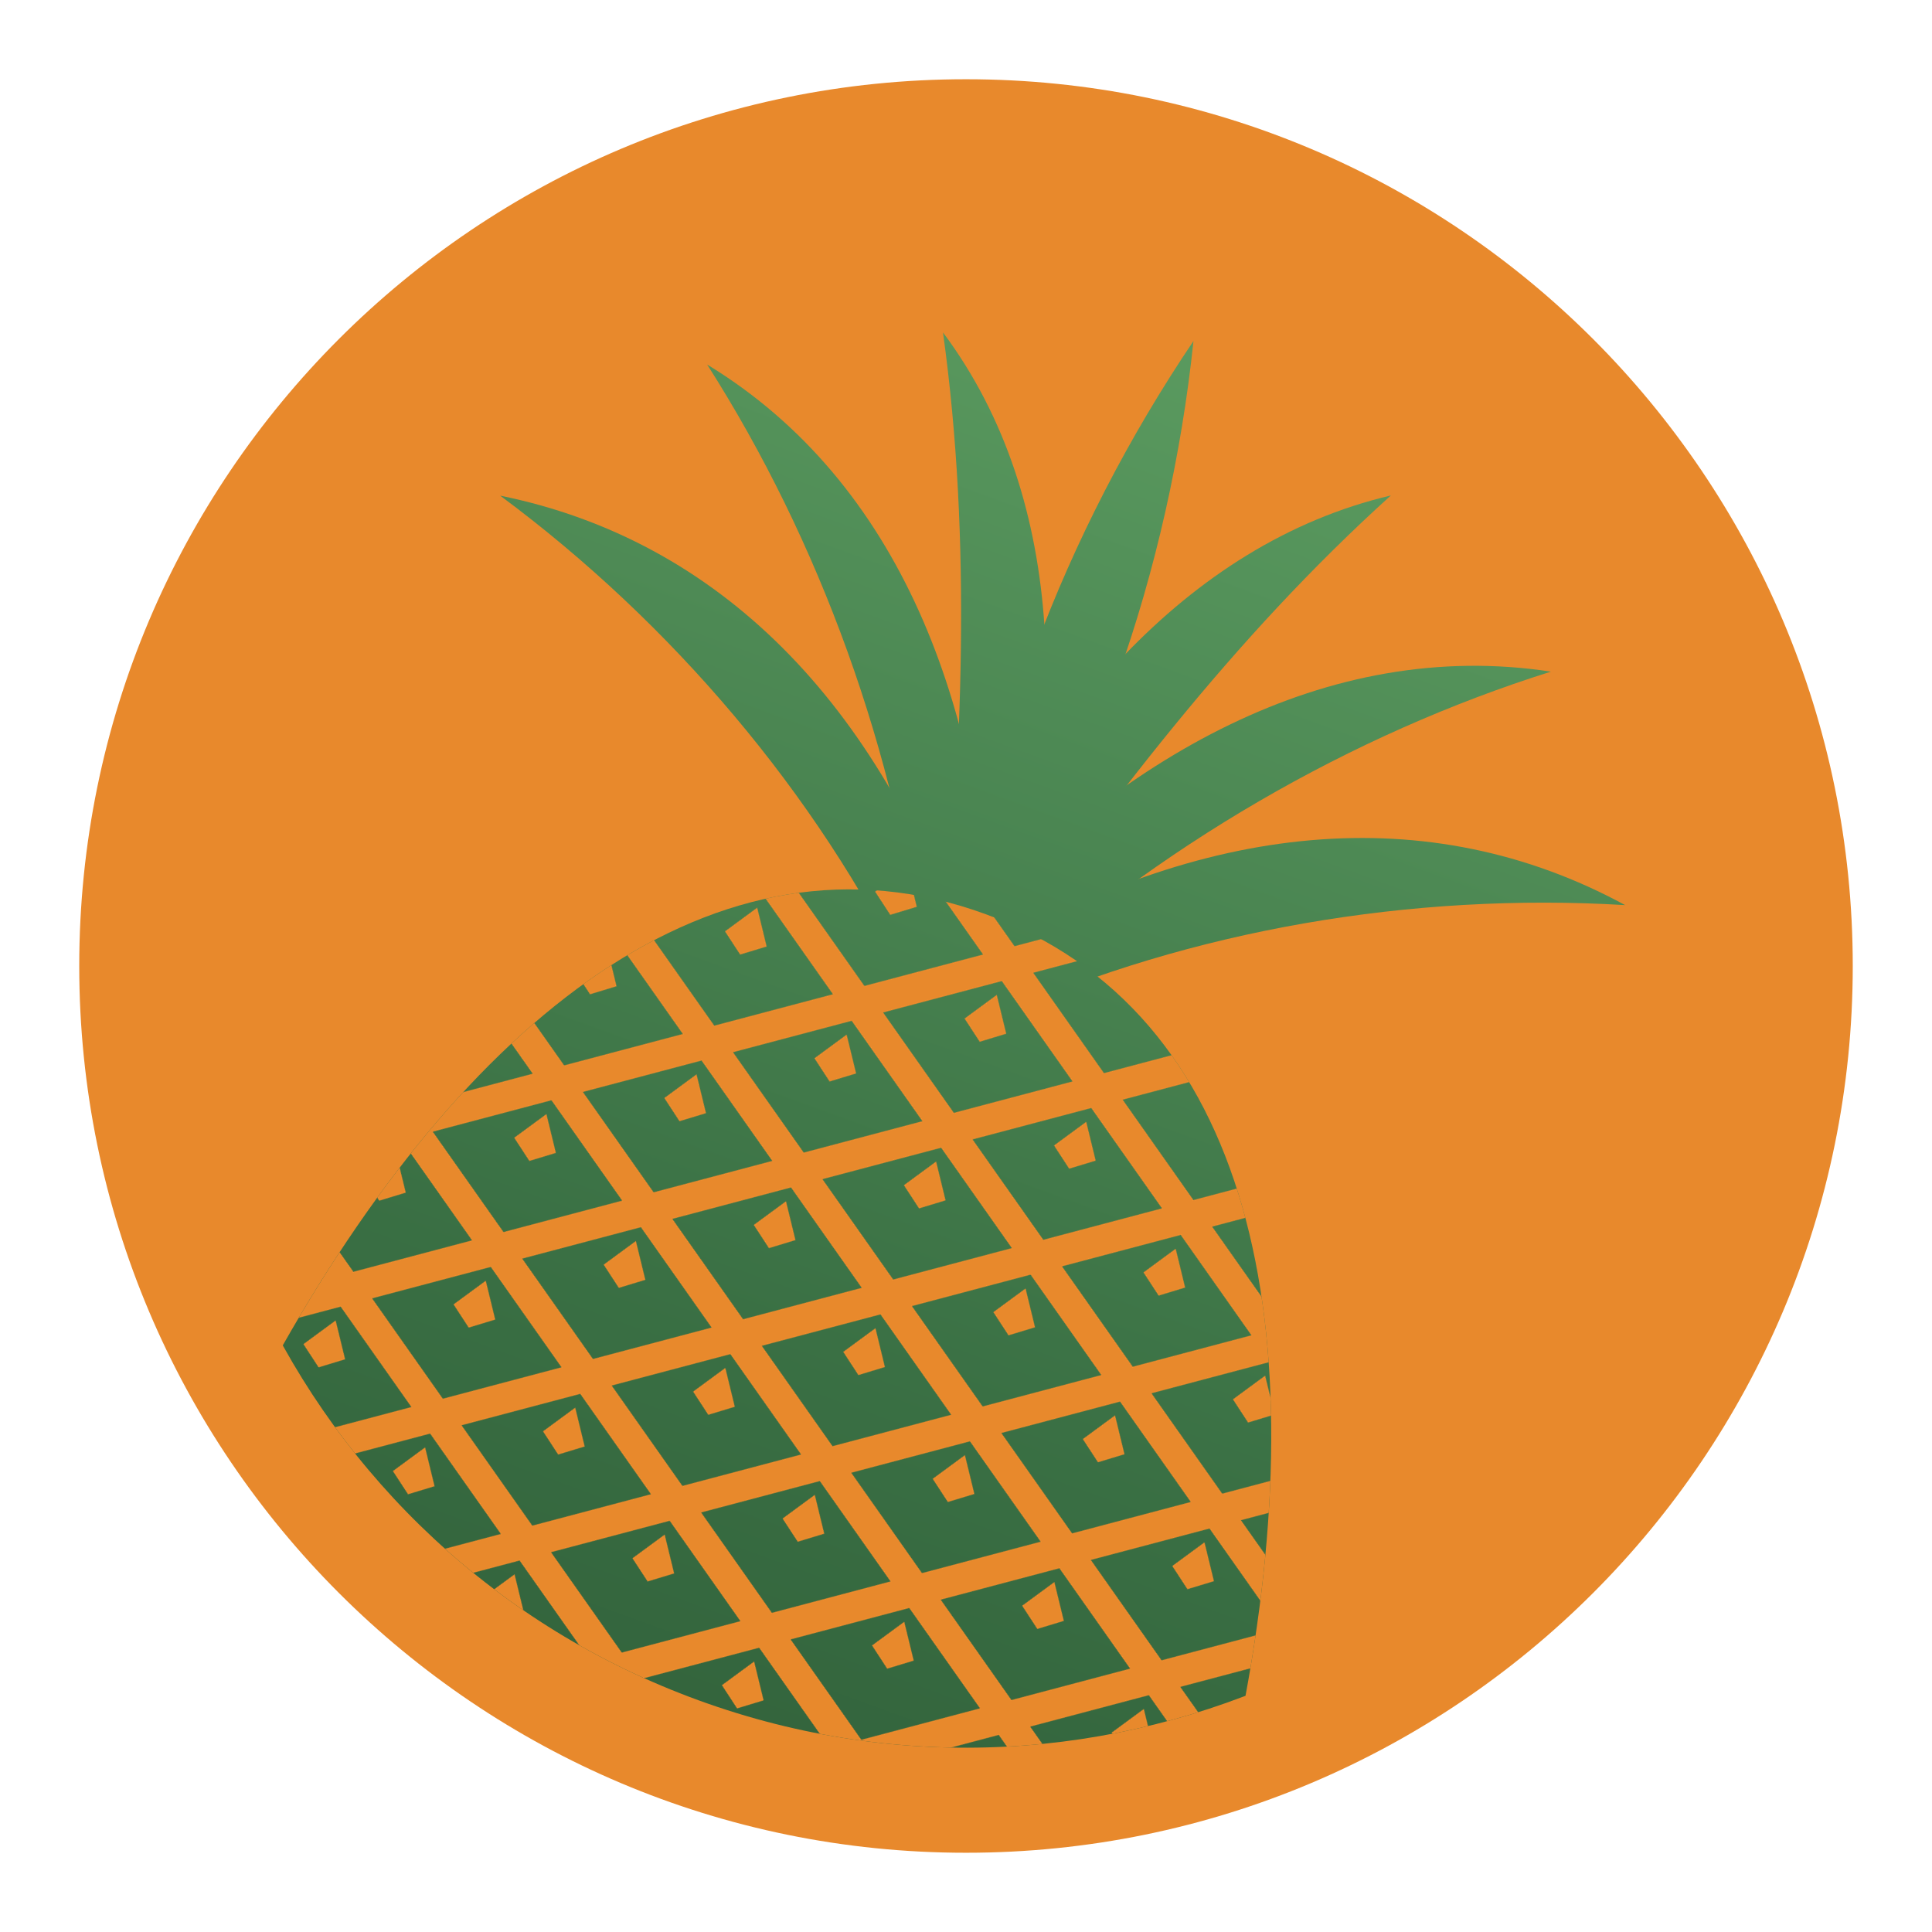
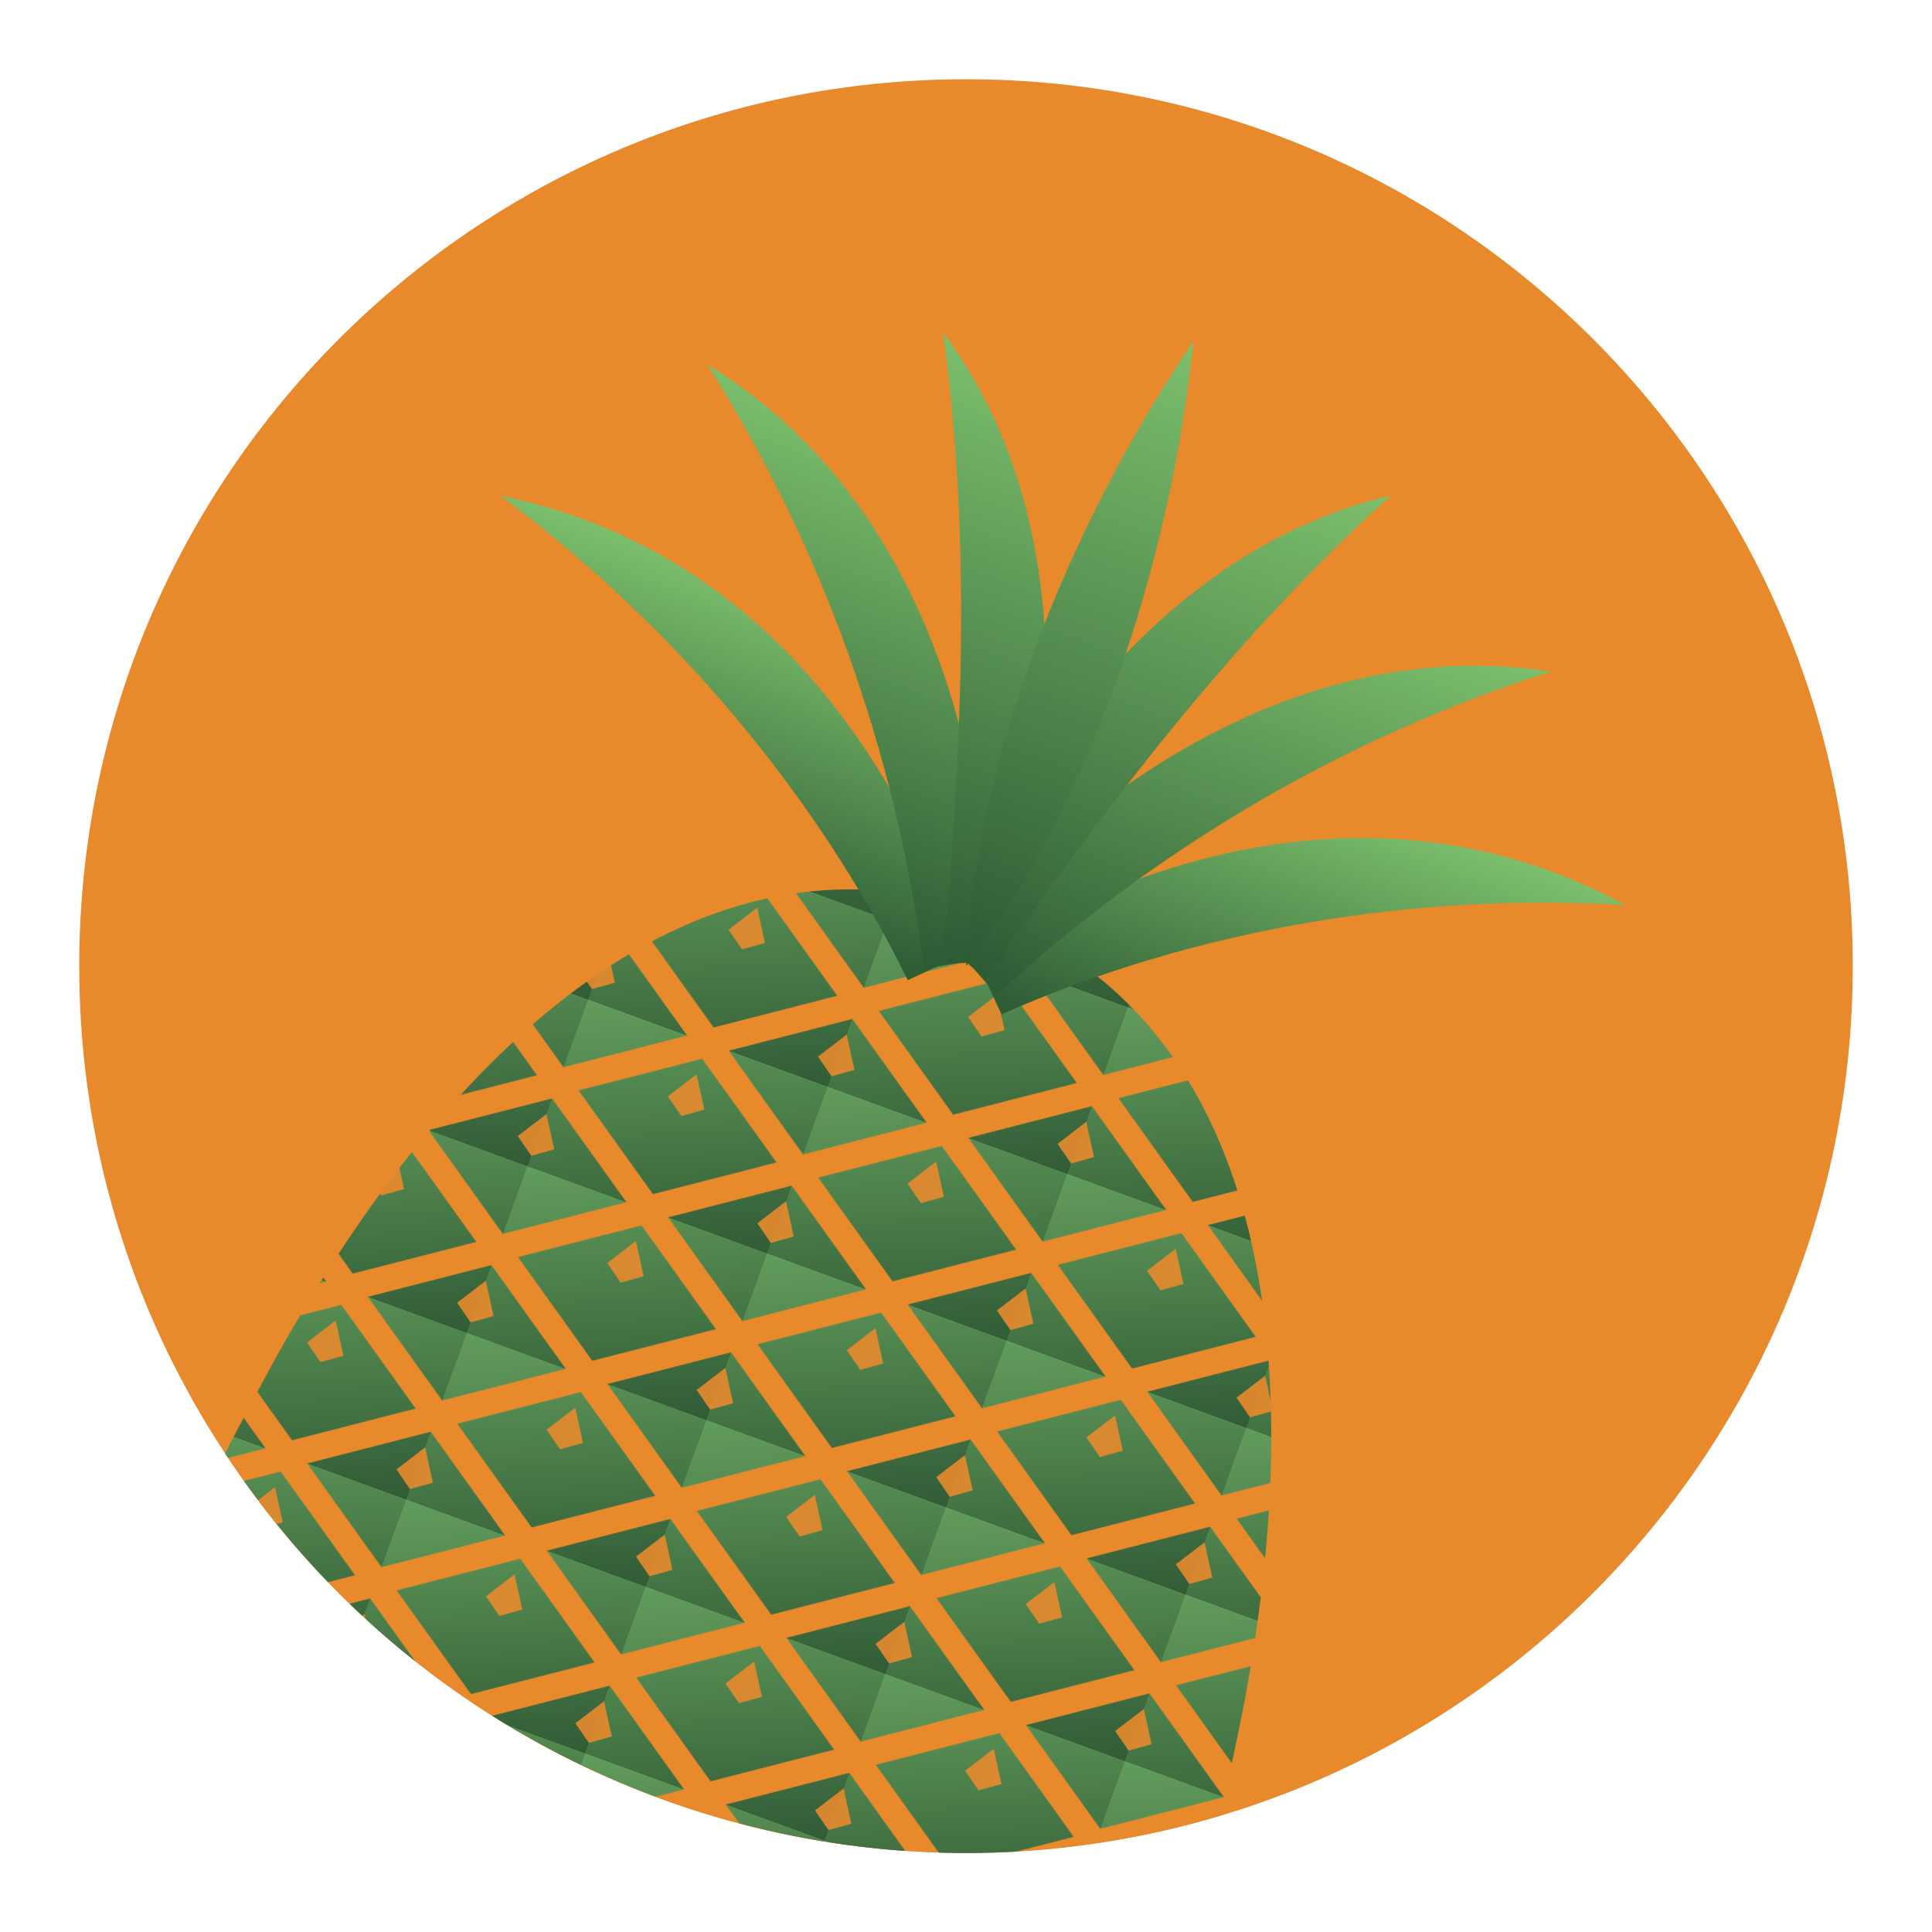
<svg xmlns="http://www.w3.org/2000/svg" viewBox="0 0 1024 1024" width="1024" height="1024">
  <defs>
-     <pattern id="tub" width="92" height="64" patternUnits="userSpaceOnUse" x="20" y="14">
-       <path d="M46 0 L92 32 L46 64 L0 32 Z" fill="none" stroke="#e8892c" stroke-width="11" stroke-linejoin="round" />
-       <path d="M46 12 L54 24 L46 30 L38 24 Z" fill="#e8892c" />
-       <path d="M0 44 L8 56 L0 62 L-8 56 Z M92 44 L100 56 L92 62 L84 56 Z" fill="#e8892c" />
-     </pattern>
-     <linearGradient id="green" gradientUnits="userSpaceOnUse" x1="0" y1="100" x2="0" y2="955">
-       <stop offset="0" stop-color="#5a9a5f" />
-       <stop offset="0.45" stop-color="#3a7044" />
+     <linearGradient id="cell" x1="0.2" y1="0" x2="0.8" y2="1">
+       <stop offset="0" stop-color="#6fae66" />
      <stop offset="1" stop-color="#244a2c" />
    </linearGradient>
-     <clipPath id="inner">
-       <circle cx="512" cy="340" r="282" />
-     </clipPath>
-     <clipPath id="body">
-       <path d="M512 320 C615 320 676 420 698 560 C722 720 720 860 690 915 C660 955 600 955 512 955 C424 955 364 955 334 915 C304 860 302 720 326 560 C348 420 409 320 512 320 Z" />
+     <linearGradient id="leaf" x1="0" y1="0" x2="0" y2="1">
+       <stop offset="0" stop-color="#7cbf6c" />
+       <stop offset="1" stop-color="#2c5a34" />
+     </linearGradient>
+     <pattern id="tub" width="92" height="64" patternUnits="userSpaceOnUse" x="20" y="14">
+       <path d="M46 6 L84 32 L46 58 L8 32 Z M0 -26 L38 0 L0 26 L-38 0 Z M92 -26 L130 0 L92 26 L54 0 Z M0 38 L38 64 L0 90 L-38 64 Z M92 38 L130 64 L92 90 L54 64 Z" fill="url(#cell)" />
+       <path d="M46 12 L53 23 L46 28 L39 23 Z M0 -20 L7 -9 L0 -4 L-7 -9 Z M92 -20 L99 -9 L92 -4 L85 -9 Z M0 44 L7 55 L0 60 L-7 55 Z M92 44 L99 55 L92 60 L85 55 Z" fill="#e8892c" opacity="0.9" />
+     </pattern>
+     <clipPath id="disc">
+       <circle cx="512" cy="340" r="320" />
    </clipPath>
  </defs>
  <circle cx="512" cy="512" r="470" fill="#e8892c" />
  <g transform="rotate(20 512 512)">
    <g transform="translate(512 512) scale(1.4688) translate(-512 -340)">
-       <g clip-path="url(#inner)">
-         <g fill="url(#green)">
+       <g clip-path="url(#disc)">
+         <path d="M512 320 C615 320 676 420 698 560 C722 720 720 860 690 915 C660 955 600 955 512 955 C424 955 364 955 334 915 C304 860 302 720 326 560 C348 420 409 320 512 320 Z" fill="#e8892c" />
+         <clipPath id="body">
          <path d="M512 320 C615 320 676 420 698 560 C722 720 720 860 690 915 C660 955 600 955 512 955 C424 955 364 955 334 915 C304 860 302 720 326 560 C348 420 409 320 512 320 Z" />
-           <path d="M494 352 C440 300 370 260 296 238 C376 226 450 262 510 336 Z" />
-           <path d="M530 352 C584 300 654 260 728 238 C648 226 574 262 514 336 Z" />
-           <path d="M498 346 C462 276 410 214 350 168 C430 184 486 250 520 334 Z" />
-           <path d="M526 346 C562 276 614 214 674 168 C594 184 538 250 504 334 Z" />
-           <path d="M504 342 C484 268 462 196 426 128 C490 170 518 250 524 334 Z" />
-           <path d="M520 342 C540 268 562 196 598 128 C534 170 506 250 500 334 Z" />
-           <path d="M512 340 C490 270 492 180 512 100 C532 180 534 270 512 340 Z" />
-         </g>
+         </clipPath>
        <rect x="250" y="300" width="524" height="700" fill="url(#tub)" clip-path="url(#body)" />
+         <path d="M494 352 C440 300 370 260 296 238 C376 226 450 262 510 336 Z" fill="url(#leaf)" />
+         <path d="M530 352 C584 300 654 260 728 238 C648 226 574 262 514 336 Z" fill="url(#leaf)" />
+         <path d="M498 346 C462 276 410 214 350 168 C430 184 486 250 520 334 Z" fill="url(#leaf)" />
+         <path d="M526 346 C562 276 614 214 674 168 C594 184 538 250 504 334 Z" fill="url(#leaf)" />
+         <path d="M504 342 C484 268 462 196 426 128 C490 170 518 250 524 334 Z" fill="url(#leaf)" />
+         <path d="M520 342 C540 268 562 196 598 128 C534 170 506 250 500 334 Z" fill="url(#leaf)" />
+         <path d="M512 340 C490 270 492 180 512 100 C532 180 534 270 512 340 Z" fill="url(#leaf)" />
      </g>
    </g>
  </g>
</svg>
